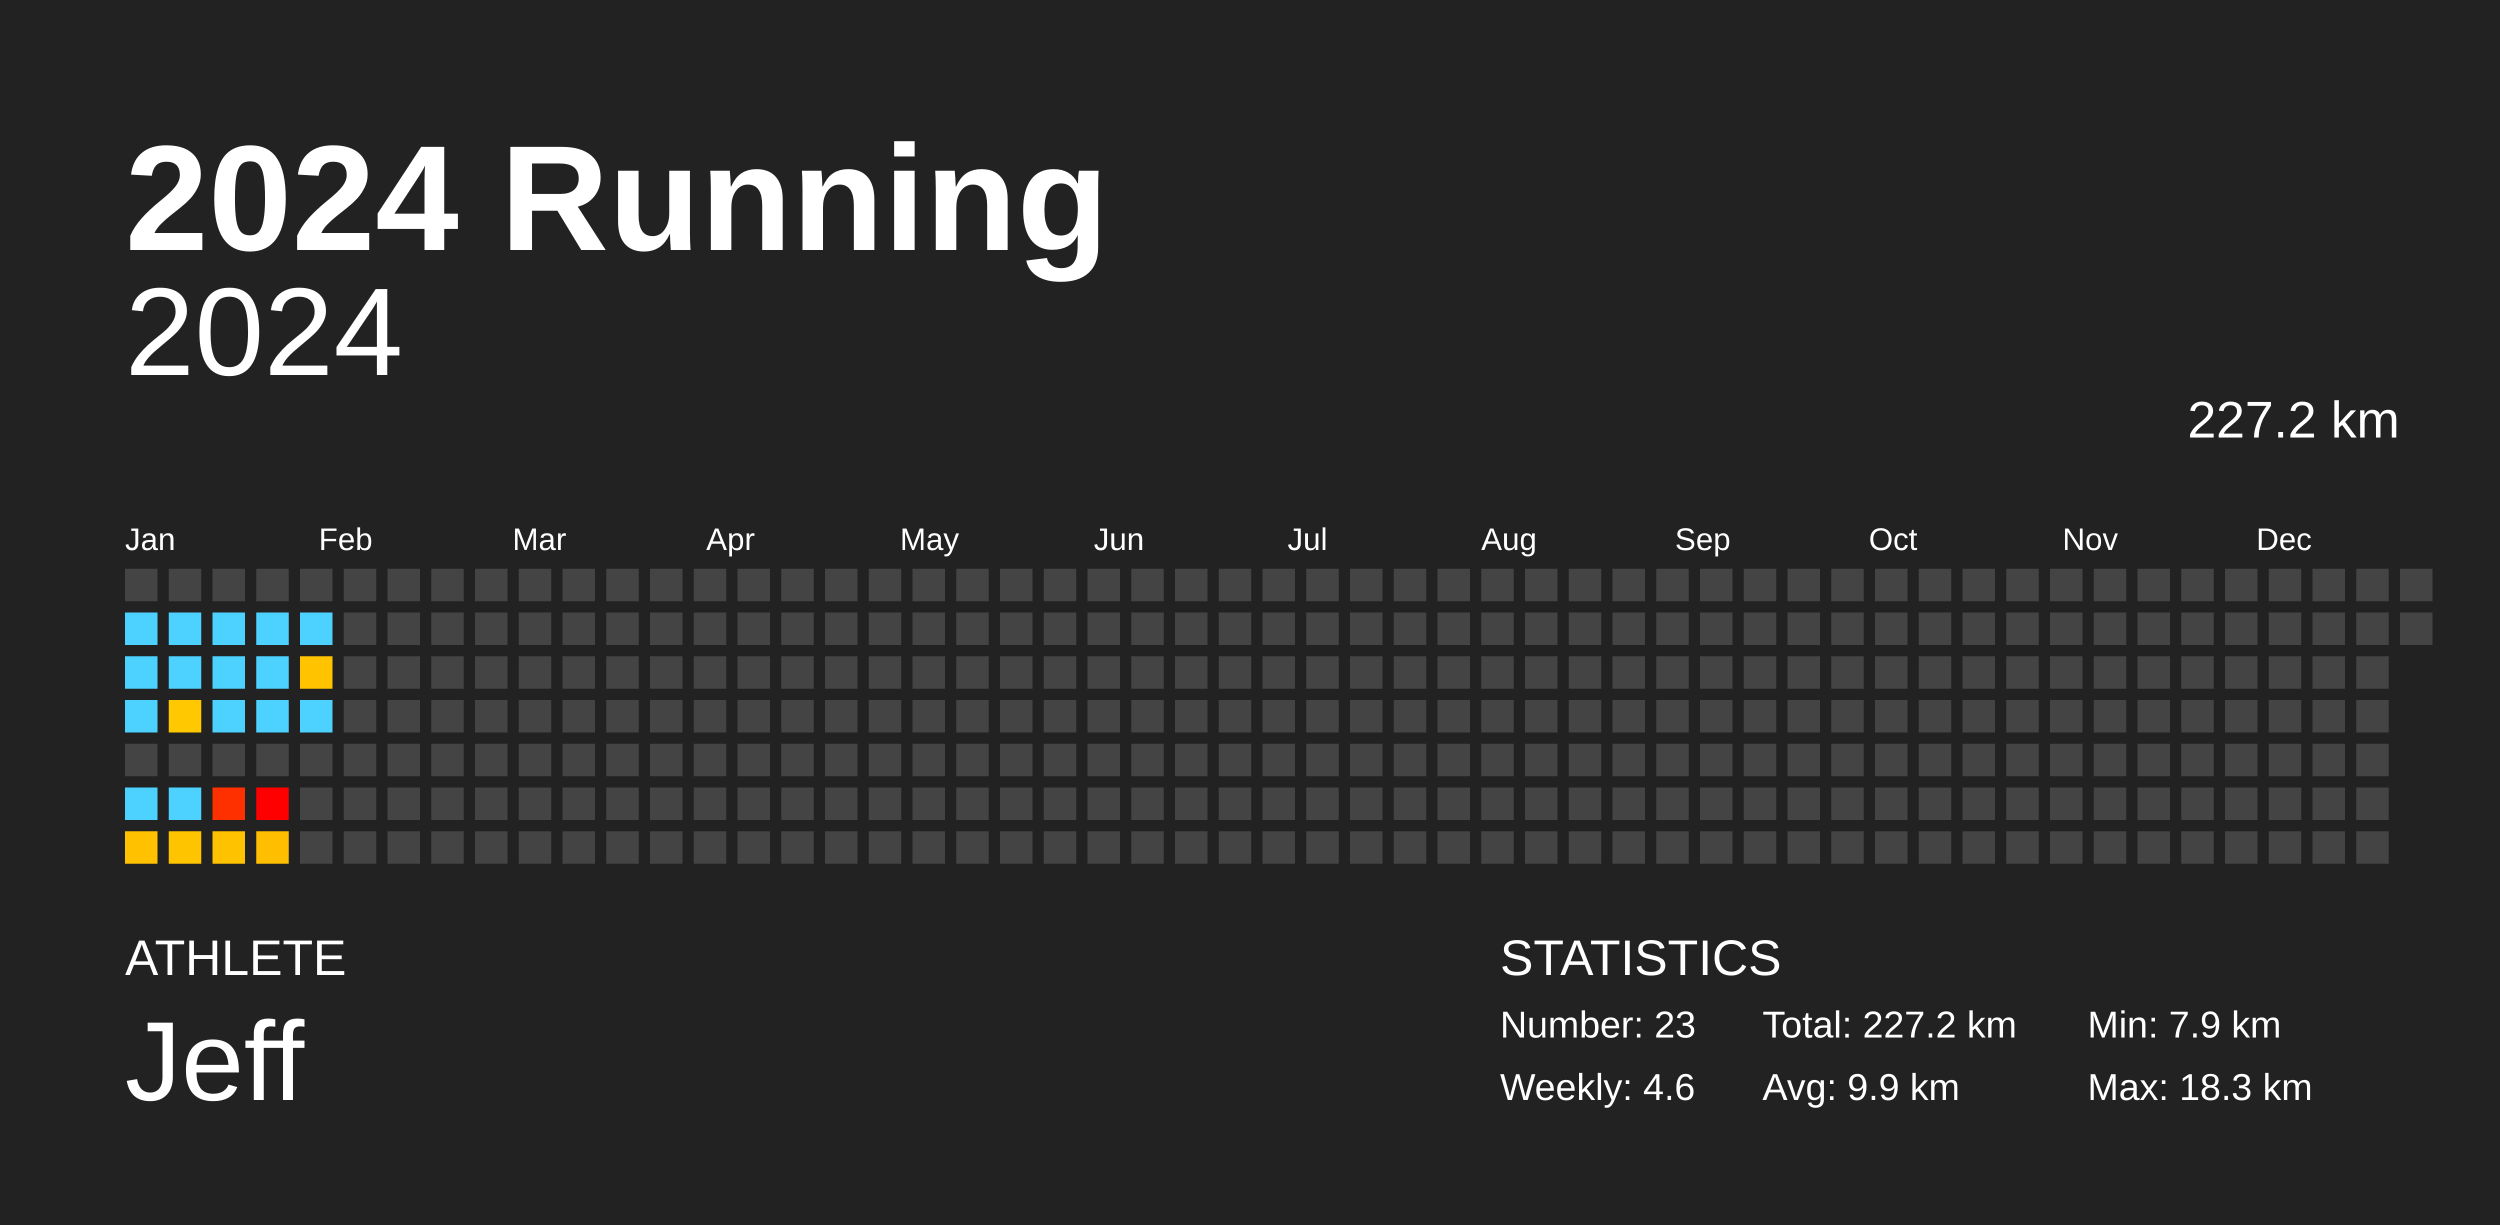
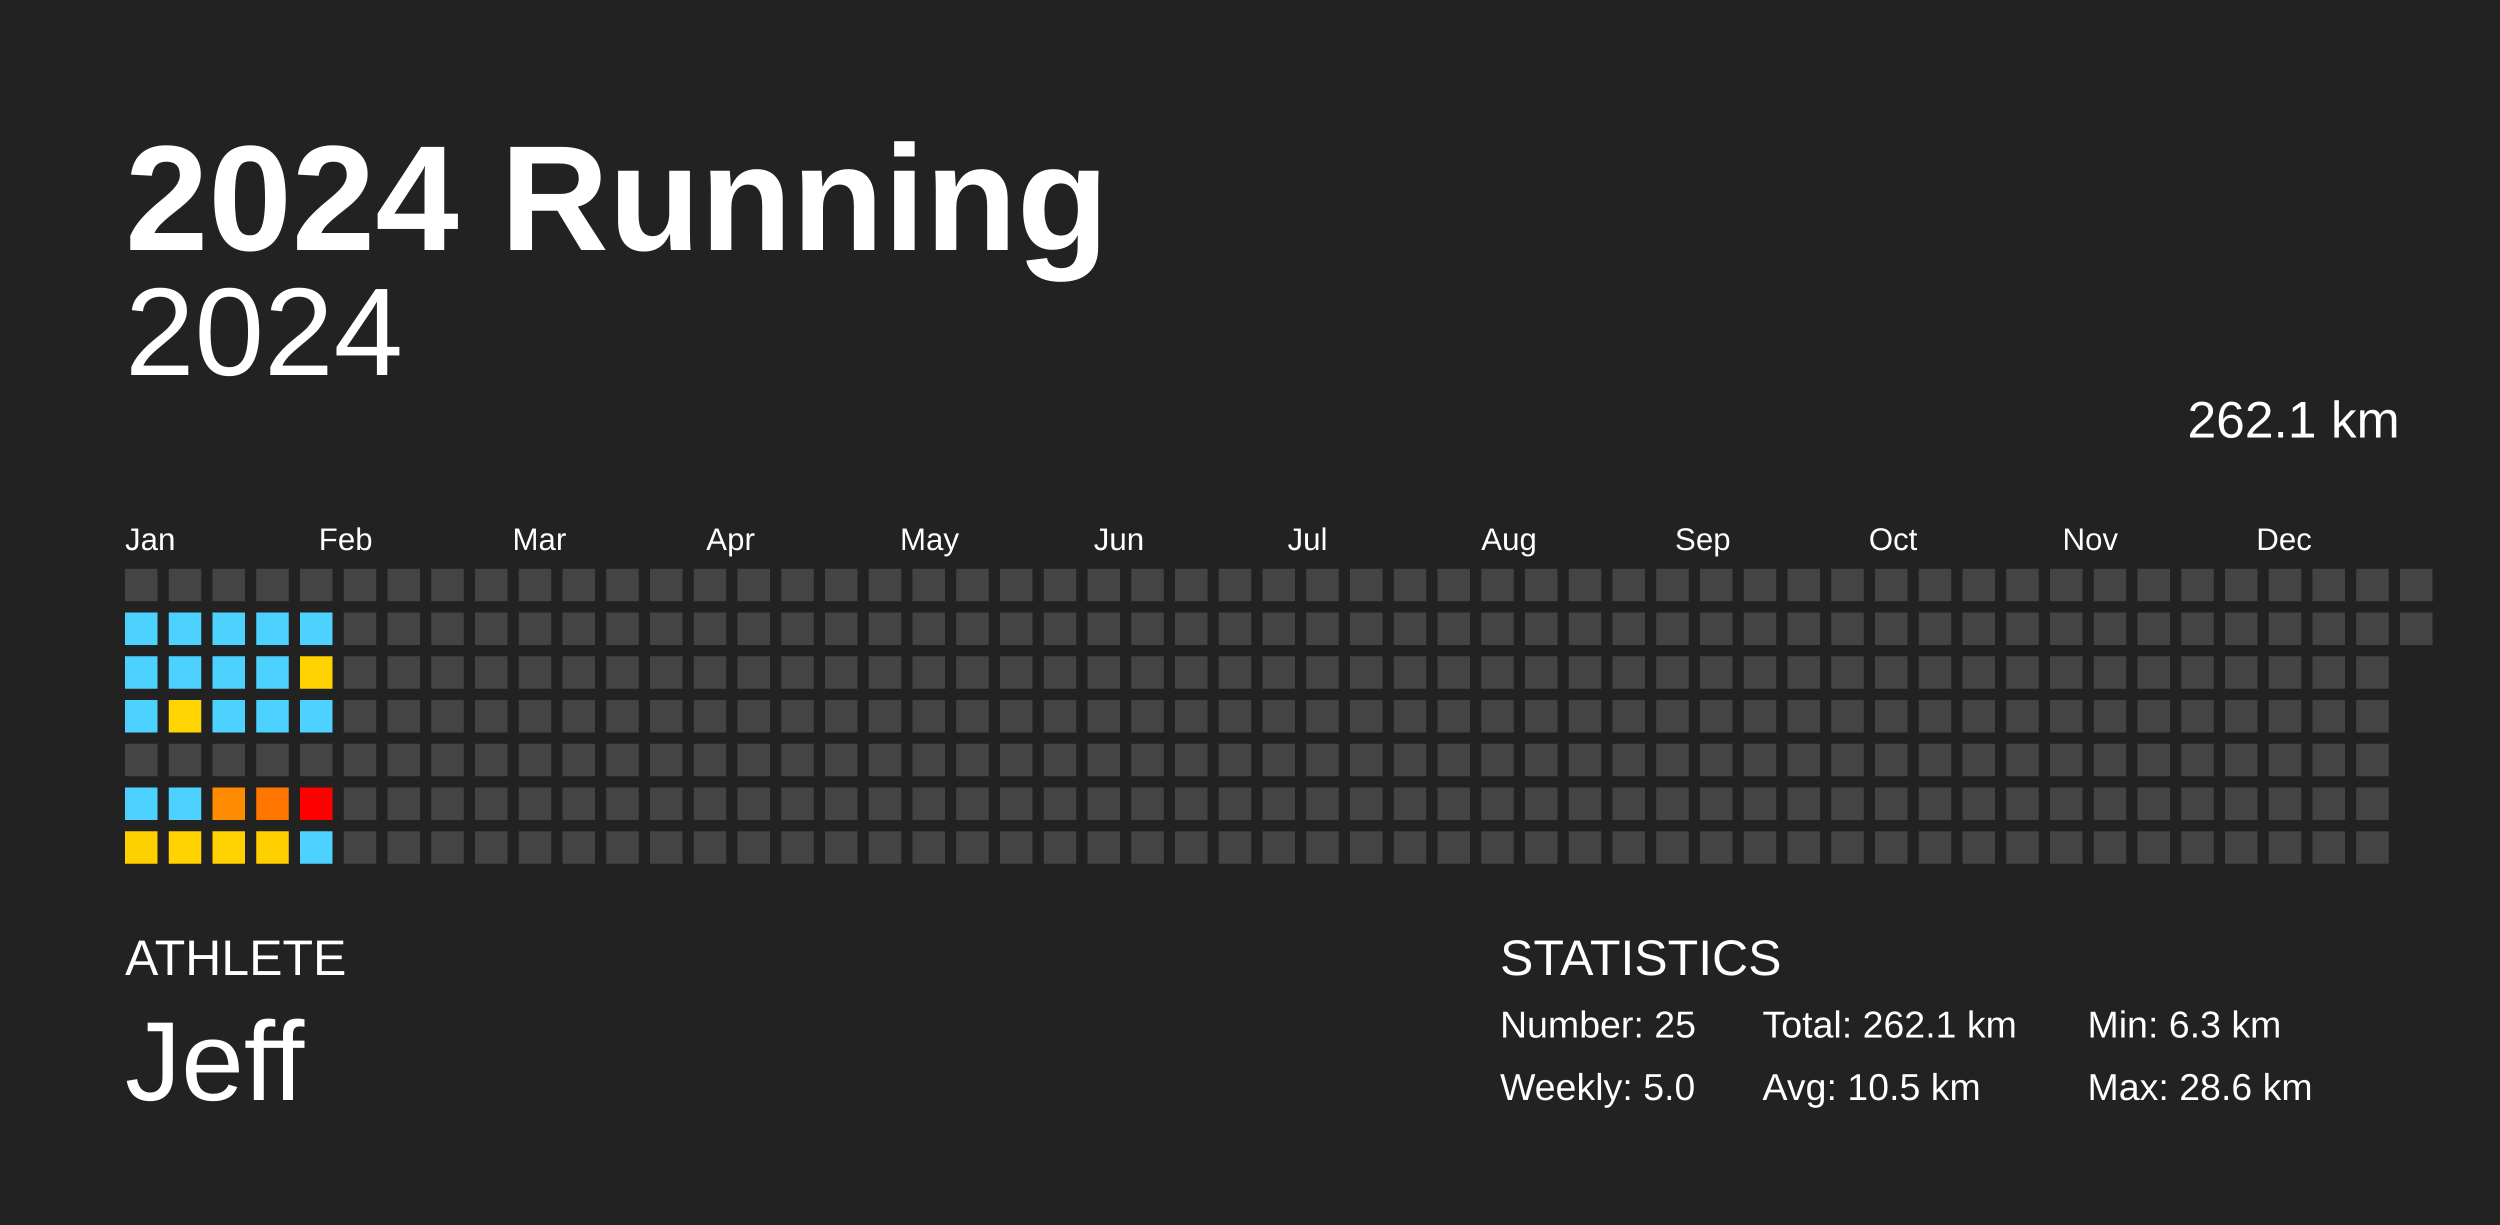
<svg xmlns="http://www.w3.org/2000/svg" baseProfile="full" height="98mm" version="1.1" viewBox="0,0,200,98" width="200mm">
  <defs />
  <rect fill="#222222" height="98" width="200" x="0" y="0" />
  <text fill="#FFFFFF" style="font-size:12px; font-family:Arial; font-weight:bold;" x="10" y="20">2024 Running</text>
  <text fill="#FFFFFF" style="font-size:4px; font-family:Arial" x="10" y="78">ATHLETE</text>
  <text fill="#FFFFFF" style="font-size:9px; font-family:Arial" x="10" y="88">Jeff</text>
  <text fill="#FFFFFF" style="font-size:4px; font-family:Arial" x="120" y="78">STATISTICS</text>
-   <text fill="#FFFFFF" style="font-size:3px; font-family:Arial" x="120" y="83">Number: 23</text>
-   <text fill="#FFFFFF" style="font-size:3px; font-family:Arial" x="120" y="88">Weekly: 4.6</text>
-   <text fill="#FFFFFF" style="font-size:3px; font-family:Arial" x="141" y="83">Total: 227.2 km</text>
-   <text fill="#FFFFFF" style="font-size:3px; font-family:Arial" x="141" y="88">Avg: 9.9 km</text>
-   <text fill="#FFFFFF" style="font-size:3px; font-family:Arial" x="167" y="83">Min: 7.9 km</text>
-   <text fill="#FFFFFF" style="font-size:3px; font-family:Arial" x="167" y="88">Max: 18.3 km</text>
+   <text fill="#FFFFFF" style="font-size:3px; font-family:Arial" x="120" y="83">Number: 25</text>
+   <text fill="#FFFFFF" style="font-size:3px; font-family:Arial" x="120" y="88">Weekly: 5.0</text>
+   <text fill="#FFFFFF" style="font-size:3px; font-family:Arial" x="141" y="83">Total: 262.1 km</text>
+   <text fill="#FFFFFF" style="font-size:3px; font-family:Arial" x="141" y="88">Avg: 10.5 km</text>
+   <text fill="#FFFFFF" style="font-size:3px; font-family:Arial" x="167" y="83">Min: 6.3 km</text>
+   <text fill="#FFFFFF" style="font-size:3px; font-family:Arial" x="167" y="88">Max: 28.6 km</text>
  <text alignment-baseline="hanging" fill="#FFFFFF" style="font-size:10.0px; font-family:Arial;" x="10" y="30">2024</text>
-   <text alignment-baseline="hanging" fill="#FFFFFF" style="font-size:4.125px; font-family:Arial;" x="175" y="35">227.2 km</text>
+   <text alignment-baseline="hanging" fill="#FFFFFF" style="font-size:4.125px; font-family:Arial;" x="175" y="35">262.1 km</text>
  <text fill="#FFFFFF" style="font-size:2.5px; font-family:Arial" x="10.0" y="44">Jan</text>
  <text fill="#FFFFFF" style="font-size:2.5px; font-family:Arial" x="25.5" y="44">Feb</text>
  <text fill="#FFFFFF" style="font-size:2.5px; font-family:Arial" x="41.0" y="44">Mar</text>
  <text fill="#FFFFFF" style="font-size:2.5px; font-family:Arial" x="56.5" y="44">Apr</text>
  <text fill="#FFFFFF" style="font-size:2.5px; font-family:Arial" x="72.0" y="44">May</text>
  <text fill="#FFFFFF" style="font-size:2.5px; font-family:Arial" x="87.5" y="44">Jun</text>
  <text fill="#FFFFFF" style="font-size:2.5px; font-family:Arial" x="103.0" y="44">Jul</text>
  <text fill="#FFFFFF" style="font-size:2.5px; font-family:Arial" x="118.5" y="44">Aug</text>
  <text fill="#FFFFFF" style="font-size:2.5px; font-family:Arial" x="134.0" y="44">Sep</text>
  <text fill="#FFFFFF" style="font-size:2.5px; font-family:Arial" x="149.5" y="44">Oct</text>
  <text fill="#FFFFFF" style="font-size:2.5px; font-family:Arial" x="165.0" y="44">Nov</text>
  <text fill="#FFFFFF" style="font-size:2.5px; font-family:Arial" x="180.5" y="44">Dec</text>
  <rect fill="#444444" height="2.6" width="2.6" x="10.0" y="45.5" />
  <rect fill="#4dd2ff" height="2.6" width="2.6" x="10.0" y="49.0" />
  <rect fill="#4dd2ff" height="2.6" width="2.6" x="10.0" y="52.5" />
  <rect fill="#4dd2ff" height="2.6" width="2.6" x="10.0" y="56.0" />
  <rect fill="#444444" height="2.6" width="2.6" x="10.0" y="59.5" />
  <rect fill="#4dd2ff" height="2.6" width="2.6" x="10.0" y="63.0" />
-   <rect fill="#ffc100" height="2.6" width="2.6" x="10.0" y="66.5" />
+   <rect fill="#ffd000" height="2.6" width="2.6" x="10.0" y="66.5" />
  <rect fill="#444444" height="2.6" width="2.6" x="13.5" y="45.5" />
  <rect fill="#4dd2ff" height="2.6" width="2.6" x="13.5" y="49.0" />
  <rect fill="#4dd2ff" height="2.6" width="2.6" x="13.5" y="52.5" />
-   <rect fill="#ffc800" height="2.6" width="2.6" x="13.5" y="56.0" />
+   <rect fill="#ffd400" height="2.6" width="2.6" x="13.5" y="56.0" />
  <rect fill="#444444" height="2.6" width="2.6" x="13.5" y="59.5" />
  <rect fill="#4dd2ff" height="2.6" width="2.6" x="13.5" y="63.0" />
-   <rect fill="#ffc400" height="2.6" width="2.6" x="13.5" y="66.5" />
+   <rect fill="#ffd200" height="2.6" width="2.6" x="13.5" y="66.5" />
  <rect fill="#444444" height="2.6" width="2.6" x="17.0" y="45.5" />
  <rect fill="#4dd2ff" height="2.6" width="2.6" x="17.0" y="49.0" />
  <rect fill="#4dd2ff" height="2.6" width="2.6" x="17.0" y="52.5" />
  <rect fill="#4dd2ff" height="2.6" width="2.6" x="17.0" y="56.0" />
  <rect fill="#444444" height="2.6" width="2.6" x="17.0" y="59.5" />
-   <rect fill="#ff3000" height="2.6" width="2.6" x="17.0" y="63.0" />
-   <rect fill="#ffc200" height="2.6" width="2.6" x="17.0" y="66.5" />
+   <rect fill="#ff8c00" height="2.6" width="2.6" x="17.0" y="63.0" />
+   <rect fill="#ffd100" height="2.6" width="2.6" x="17.0" y="66.5" />
  <rect fill="#444444" height="2.6" width="2.6" x="20.5" y="45.5" />
  <rect fill="#4dd2ff" height="2.6" width="2.6" x="20.5" y="49.0" />
  <rect fill="#4dd2ff" height="2.6" width="2.6" x="20.5" y="52.5" />
  <rect fill="#4dd2ff" height="2.6" width="2.6" x="20.5" y="56.0" />
  <rect fill="#444444" height="2.6" width="2.6" x="20.5" y="59.5" />
-   <rect fill="#ff0000" height="2.6" width="2.6" x="20.5" y="63.0" />
-   <rect fill="#ffbe00" height="2.6" width="2.6" x="20.5" y="66.5" />
+   <rect fill="#ff7600" height="2.6" width="2.6" x="20.5" y="63.0" />
+   <rect fill="#ffcf00" height="2.6" width="2.6" x="20.5" y="66.5" />
  <rect fill="#444444" height="2.6" width="2.6" x="24.0" y="45.5" />
  <rect fill="#4dd2ff" height="2.6" width="2.6" x="24.0" y="49.0" />
-   <rect fill="#ffc300" height="2.6" width="2.6" x="24.0" y="52.5" />
+   <rect fill="#ffd200" height="2.6" width="2.6" x="24.0" y="52.5" />
  <rect fill="#4dd2ff" height="2.6" width="2.6" x="24.0" y="56.0" />
  <rect fill="#444444" height="2.6" width="2.6" x="24.0" y="59.5" />
-   <rect fill="#444444" height="2.6" width="2.6" x="24.0" y="63.0" />
-   <rect fill="#444444" height="2.6" width="2.6" x="24.0" y="66.5" />
+   <rect fill="red" height="2.6" width="2.6" x="24.0" y="63.0" />
+   <rect fill="#4dd2ff" height="2.6" width="2.6" x="24.0" y="66.5" />
  <rect fill="#444444" height="2.6" width="2.6" x="27.5" y="45.5" />
  <rect fill="#444444" height="2.6" width="2.6" x="27.5" y="49.0" />
  <rect fill="#444444" height="2.6" width="2.6" x="27.5" y="52.5" />
  <rect fill="#444444" height="2.6" width="2.6" x="27.5" y="56.0" />
  <rect fill="#444444" height="2.6" width="2.6" x="27.5" y="59.5" />
  <rect fill="#444444" height="2.6" width="2.6" x="27.5" y="63.0" />
  <rect fill="#444444" height="2.6" width="2.6" x="27.5" y="66.5" />
  <rect fill="#444444" height="2.6" width="2.6" x="31.0" y="45.5" />
  <rect fill="#444444" height="2.6" width="2.6" x="31.0" y="49.0" />
  <rect fill="#444444" height="2.6" width="2.6" x="31.0" y="52.5" />
  <rect fill="#444444" height="2.6" width="2.6" x="31.0" y="56.0" />
  <rect fill="#444444" height="2.6" width="2.6" x="31.0" y="59.5" />
  <rect fill="#444444" height="2.6" width="2.6" x="31.0" y="63.0" />
  <rect fill="#444444" height="2.6" width="2.6" x="31.0" y="66.5" />
  <rect fill="#444444" height="2.6" width="2.6" x="34.5" y="45.5" />
  <rect fill="#444444" height="2.6" width="2.6" x="34.5" y="49.0" />
  <rect fill="#444444" height="2.6" width="2.6" x="34.5" y="52.5" />
  <rect fill="#444444" height="2.6" width="2.6" x="34.5" y="56.0" />
  <rect fill="#444444" height="2.6" width="2.6" x="34.5" y="59.5" />
  <rect fill="#444444" height="2.6" width="2.6" x="34.5" y="63.0" />
  <rect fill="#444444" height="2.6" width="2.6" x="34.5" y="66.5" />
  <rect fill="#444444" height="2.6" width="2.6" x="38.0" y="45.5" />
  <rect fill="#444444" height="2.6" width="2.6" x="38.0" y="49.0" />
  <rect fill="#444444" height="2.6" width="2.6" x="38.0" y="52.5" />
  <rect fill="#444444" height="2.6" width="2.6" x="38.0" y="56.0" />
  <rect fill="#444444" height="2.6" width="2.6" x="38.0" y="59.5" />
  <rect fill="#444444" height="2.6" width="2.6" x="38.0" y="63.0" />
  <rect fill="#444444" height="2.6" width="2.6" x="38.0" y="66.5" />
  <rect fill="#444444" height="2.6" width="2.6" x="41.5" y="45.5" />
  <rect fill="#444444" height="2.6" width="2.6" x="41.5" y="49.0" />
  <rect fill="#444444" height="2.6" width="2.6" x="41.5" y="52.5" />
  <rect fill="#444444" height="2.6" width="2.6" x="41.5" y="56.0" />
  <rect fill="#444444" height="2.6" width="2.6" x="41.5" y="59.5" />
  <rect fill="#444444" height="2.6" width="2.6" x="41.5" y="63.0" />
  <rect fill="#444444" height="2.6" width="2.6" x="41.5" y="66.5" />
  <rect fill="#444444" height="2.6" width="2.6" x="45.0" y="45.5" />
  <rect fill="#444444" height="2.6" width="2.6" x="45.0" y="49.0" />
  <rect fill="#444444" height="2.6" width="2.6" x="45.0" y="52.5" />
  <rect fill="#444444" height="2.6" width="2.6" x="45.0" y="56.0" />
  <rect fill="#444444" height="2.6" width="2.6" x="45.0" y="59.5" />
  <rect fill="#444444" height="2.6" width="2.6" x="45.0" y="63.0" />
  <rect fill="#444444" height="2.6" width="2.6" x="45.0" y="66.5" />
  <rect fill="#444444" height="2.6" width="2.6" x="48.5" y="45.5" />
  <rect fill="#444444" height="2.6" width="2.6" x="48.5" y="49.0" />
  <rect fill="#444444" height="2.6" width="2.6" x="48.5" y="52.5" />
  <rect fill="#444444" height="2.6" width="2.6" x="48.5" y="56.0" />
  <rect fill="#444444" height="2.6" width="2.6" x="48.5" y="59.5" />
  <rect fill="#444444" height="2.6" width="2.6" x="48.5" y="63.0" />
  <rect fill="#444444" height="2.6" width="2.6" x="48.5" y="66.5" />
  <rect fill="#444444" height="2.6" width="2.6" x="52.0" y="45.5" />
  <rect fill="#444444" height="2.6" width="2.6" x="52.0" y="49.0" />
  <rect fill="#444444" height="2.6" width="2.6" x="52.0" y="52.5" />
  <rect fill="#444444" height="2.6" width="2.6" x="52.0" y="56.0" />
  <rect fill="#444444" height="2.6" width="2.6" x="52.0" y="59.5" />
  <rect fill="#444444" height="2.6" width="2.6" x="52.0" y="63.0" />
  <rect fill="#444444" height="2.6" width="2.6" x="52.0" y="66.5" />
  <rect fill="#444444" height="2.6" width="2.6" x="55.5" y="45.5" />
  <rect fill="#444444" height="2.6" width="2.6" x="55.5" y="49.0" />
  <rect fill="#444444" height="2.6" width="2.6" x="55.5" y="52.5" />
  <rect fill="#444444" height="2.6" width="2.6" x="55.5" y="56.0" />
  <rect fill="#444444" height="2.6" width="2.6" x="55.5" y="59.5" />
  <rect fill="#444444" height="2.6" width="2.6" x="55.5" y="63.0" />
  <rect fill="#444444" height="2.6" width="2.6" x="55.5" y="66.5" />
  <rect fill="#444444" height="2.6" width="2.6" x="59.0" y="45.5" />
  <rect fill="#444444" height="2.6" width="2.6" x="59.0" y="49.0" />
  <rect fill="#444444" height="2.6" width="2.6" x="59.0" y="52.5" />
  <rect fill="#444444" height="2.6" width="2.6" x="59.0" y="56.0" />
  <rect fill="#444444" height="2.6" width="2.6" x="59.0" y="59.5" />
  <rect fill="#444444" height="2.6" width="2.6" x="59.0" y="63.0" />
  <rect fill="#444444" height="2.6" width="2.6" x="59.0" y="66.5" />
  <rect fill="#444444" height="2.6" width="2.6" x="62.5" y="45.5" />
  <rect fill="#444444" height="2.6" width="2.6" x="62.5" y="49.0" />
  <rect fill="#444444" height="2.6" width="2.6" x="62.5" y="52.5" />
  <rect fill="#444444" height="2.6" width="2.6" x="62.5" y="56.0" />
  <rect fill="#444444" height="2.6" width="2.6" x="62.5" y="59.5" />
  <rect fill="#444444" height="2.6" width="2.6" x="62.5" y="63.0" />
  <rect fill="#444444" height="2.6" width="2.6" x="62.5" y="66.5" />
  <rect fill="#444444" height="2.6" width="2.6" x="66.0" y="45.5" />
  <rect fill="#444444" height="2.6" width="2.6" x="66.0" y="49.0" />
  <rect fill="#444444" height="2.6" width="2.6" x="66.0" y="52.5" />
  <rect fill="#444444" height="2.6" width="2.6" x="66.0" y="56.0" />
  <rect fill="#444444" height="2.6" width="2.6" x="66.0" y="59.5" />
  <rect fill="#444444" height="2.6" width="2.6" x="66.0" y="63.0" />
  <rect fill="#444444" height="2.6" width="2.6" x="66.0" y="66.5" />
  <rect fill="#444444" height="2.6" width="2.6" x="69.5" y="45.5" />
  <rect fill="#444444" height="2.6" width="2.6" x="69.5" y="49.0" />
  <rect fill="#444444" height="2.6" width="2.6" x="69.5" y="52.5" />
  <rect fill="#444444" height="2.6" width="2.6" x="69.5" y="56.0" />
  <rect fill="#444444" height="2.6" width="2.6" x="69.5" y="59.5" />
  <rect fill="#444444" height="2.6" width="2.6" x="69.5" y="63.0" />
  <rect fill="#444444" height="2.6" width="2.6" x="69.5" y="66.5" />
  <rect fill="#444444" height="2.6" width="2.6" x="73.0" y="45.5" />
  <rect fill="#444444" height="2.6" width="2.6" x="73.0" y="49.0" />
  <rect fill="#444444" height="2.6" width="2.6" x="73.0" y="52.5" />
  <rect fill="#444444" height="2.6" width="2.6" x="73.0" y="56.0" />
  <rect fill="#444444" height="2.6" width="2.6" x="73.0" y="59.5" />
  <rect fill="#444444" height="2.6" width="2.6" x="73.0" y="63.0" />
  <rect fill="#444444" height="2.6" width="2.6" x="73.0" y="66.5" />
  <rect fill="#444444" height="2.6" width="2.6" x="76.5" y="45.5" />
  <rect fill="#444444" height="2.6" width="2.6" x="76.5" y="49.0" />
  <rect fill="#444444" height="2.6" width="2.6" x="76.5" y="52.5" />
  <rect fill="#444444" height="2.6" width="2.6" x="76.5" y="56.0" />
  <rect fill="#444444" height="2.6" width="2.6" x="76.5" y="59.5" />
  <rect fill="#444444" height="2.6" width="2.6" x="76.5" y="63.0" />
  <rect fill="#444444" height="2.6" width="2.6" x="76.5" y="66.5" />
  <rect fill="#444444" height="2.6" width="2.6" x="80.0" y="45.5" />
  <rect fill="#444444" height="2.6" width="2.6" x="80.0" y="49.0" />
  <rect fill="#444444" height="2.6" width="2.6" x="80.0" y="52.5" />
  <rect fill="#444444" height="2.6" width="2.6" x="80.0" y="56.0" />
  <rect fill="#444444" height="2.6" width="2.6" x="80.0" y="59.5" />
  <rect fill="#444444" height="2.6" width="2.6" x="80.0" y="63.0" />
  <rect fill="#444444" height="2.6" width="2.6" x="80.0" y="66.5" />
  <rect fill="#444444" height="2.6" width="2.6" x="83.5" y="45.5" />
  <rect fill="#444444" height="2.6" width="2.6" x="83.5" y="49.0" />
  <rect fill="#444444" height="2.6" width="2.6" x="83.5" y="52.5" />
  <rect fill="#444444" height="2.6" width="2.6" x="83.5" y="56.0" />
  <rect fill="#444444" height="2.6" width="2.6" x="83.5" y="59.5" />
  <rect fill="#444444" height="2.6" width="2.6" x="83.5" y="63.0" />
  <rect fill="#444444" height="2.6" width="2.6" x="83.5" y="66.5" />
  <rect fill="#444444" height="2.6" width="2.6" x="87.0" y="45.5" />
  <rect fill="#444444" height="2.6" width="2.6" x="87.0" y="49.0" />
  <rect fill="#444444" height="2.6" width="2.6" x="87.0" y="52.5" />
  <rect fill="#444444" height="2.6" width="2.6" x="87.0" y="56.0" />
  <rect fill="#444444" height="2.6" width="2.6" x="87.0" y="59.5" />
  <rect fill="#444444" height="2.6" width="2.6" x="87.0" y="63.0" />
  <rect fill="#444444" height="2.6" width="2.6" x="87.0" y="66.5" />
  <rect fill="#444444" height="2.6" width="2.6" x="90.5" y="45.5" />
  <rect fill="#444444" height="2.6" width="2.6" x="90.5" y="49.0" />
  <rect fill="#444444" height="2.6" width="2.6" x="90.5" y="52.5" />
  <rect fill="#444444" height="2.6" width="2.6" x="90.5" y="56.0" />
  <rect fill="#444444" height="2.6" width="2.6" x="90.5" y="59.5" />
  <rect fill="#444444" height="2.6" width="2.6" x="90.5" y="63.0" />
  <rect fill="#444444" height="2.6" width="2.6" x="90.5" y="66.5" />
  <rect fill="#444444" height="2.6" width="2.6" x="94.0" y="45.5" />
  <rect fill="#444444" height="2.6" width="2.6" x="94.0" y="49.0" />
  <rect fill="#444444" height="2.6" width="2.6" x="94.0" y="52.5" />
  <rect fill="#444444" height="2.6" width="2.6" x="94.0" y="56.0" />
  <rect fill="#444444" height="2.6" width="2.6" x="94.0" y="59.5" />
  <rect fill="#444444" height="2.6" width="2.6" x="94.0" y="63.0" />
  <rect fill="#444444" height="2.6" width="2.6" x="94.0" y="66.5" />
  <rect fill="#444444" height="2.6" width="2.6" x="97.5" y="45.5" />
  <rect fill="#444444" height="2.6" width="2.6" x="97.5" y="49.0" />
  <rect fill="#444444" height="2.6" width="2.6" x="97.5" y="52.5" />
  <rect fill="#444444" height="2.6" width="2.6" x="97.5" y="56.0" />
  <rect fill="#444444" height="2.6" width="2.6" x="97.5" y="59.5" />
  <rect fill="#444444" height="2.6" width="2.6" x="97.5" y="63.0" />
  <rect fill="#444444" height="2.6" width="2.6" x="97.5" y="66.5" />
  <rect fill="#444444" height="2.6" width="2.6" x="101.0" y="45.5" />
  <rect fill="#444444" height="2.6" width="2.6" x="101.0" y="49.0" />
  <rect fill="#444444" height="2.6" width="2.6" x="101.0" y="52.5" />
  <rect fill="#444444" height="2.6" width="2.6" x="101.0" y="56.0" />
  <rect fill="#444444" height="2.6" width="2.6" x="101.0" y="59.5" />
  <rect fill="#444444" height="2.6" width="2.6" x="101.0" y="63.0" />
  <rect fill="#444444" height="2.6" width="2.6" x="101.0" y="66.5" />
  <rect fill="#444444" height="2.6" width="2.6" x="104.5" y="45.5" />
  <rect fill="#444444" height="2.6" width="2.6" x="104.5" y="49.0" />
  <rect fill="#444444" height="2.6" width="2.6" x="104.5" y="52.5" />
  <rect fill="#444444" height="2.6" width="2.6" x="104.5" y="56.0" />
  <rect fill="#444444" height="2.6" width="2.6" x="104.5" y="59.5" />
  <rect fill="#444444" height="2.6" width="2.6" x="104.5" y="63.0" />
  <rect fill="#444444" height="2.6" width="2.6" x="104.5" y="66.5" />
  <rect fill="#444444" height="2.6" width="2.6" x="108.0" y="45.5" />
  <rect fill="#444444" height="2.6" width="2.6" x="108.0" y="49.0" />
  <rect fill="#444444" height="2.6" width="2.6" x="108.0" y="52.5" />
  <rect fill="#444444" height="2.6" width="2.6" x="108.0" y="56.0" />
  <rect fill="#444444" height="2.6" width="2.6" x="108.0" y="59.5" />
  <rect fill="#444444" height="2.6" width="2.6" x="108.0" y="63.0" />
  <rect fill="#444444" height="2.6" width="2.6" x="108.0" y="66.5" />
  <rect fill="#444444" height="2.6" width="2.6" x="111.5" y="45.5" />
  <rect fill="#444444" height="2.6" width="2.6" x="111.5" y="49.0" />
  <rect fill="#444444" height="2.6" width="2.6" x="111.5" y="52.5" />
  <rect fill="#444444" height="2.6" width="2.6" x="111.5" y="56.0" />
  <rect fill="#444444" height="2.6" width="2.6" x="111.5" y="59.5" />
  <rect fill="#444444" height="2.6" width="2.6" x="111.5" y="63.0" />
  <rect fill="#444444" height="2.6" width="2.6" x="111.5" y="66.5" />
  <rect fill="#444444" height="2.6" width="2.6" x="115.0" y="45.5" />
  <rect fill="#444444" height="2.6" width="2.6" x="115.0" y="49.0" />
  <rect fill="#444444" height="2.6" width="2.6" x="115.0" y="52.5" />
  <rect fill="#444444" height="2.6" width="2.6" x="115.0" y="56.0" />
  <rect fill="#444444" height="2.6" width="2.6" x="115.0" y="59.5" />
  <rect fill="#444444" height="2.6" width="2.6" x="115.0" y="63.0" />
  <rect fill="#444444" height="2.6" width="2.6" x="115.0" y="66.5" />
  <rect fill="#444444" height="2.6" width="2.6" x="118.5" y="45.5" />
  <rect fill="#444444" height="2.6" width="2.6" x="118.5" y="49.0" />
  <rect fill="#444444" height="2.6" width="2.6" x="118.5" y="52.5" />
  <rect fill="#444444" height="2.6" width="2.6" x="118.5" y="56.0" />
  <rect fill="#444444" height="2.6" width="2.6" x="118.5" y="59.5" />
  <rect fill="#444444" height="2.6" width="2.6" x="118.5" y="63.0" />
  <rect fill="#444444" height="2.6" width="2.6" x="118.5" y="66.5" />
  <rect fill="#444444" height="2.6" width="2.6" x="122.0" y="45.5" />
  <rect fill="#444444" height="2.6" width="2.6" x="122.0" y="49.0" />
  <rect fill="#444444" height="2.6" width="2.6" x="122.0" y="52.5" />
  <rect fill="#444444" height="2.6" width="2.6" x="122.0" y="56.0" />
  <rect fill="#444444" height="2.6" width="2.6" x="122.0" y="59.5" />
  <rect fill="#444444" height="2.6" width="2.6" x="122.0" y="63.0" />
  <rect fill="#444444" height="2.6" width="2.6" x="122.0" y="66.5" />
  <rect fill="#444444" height="2.6" width="2.6" x="125.5" y="45.5" />
  <rect fill="#444444" height="2.6" width="2.6" x="125.5" y="49.0" />
  <rect fill="#444444" height="2.6" width="2.6" x="125.5" y="52.5" />
  <rect fill="#444444" height="2.6" width="2.6" x="125.5" y="56.0" />
  <rect fill="#444444" height="2.6" width="2.6" x="125.5" y="59.5" />
  <rect fill="#444444" height="2.6" width="2.6" x="125.5" y="63.0" />
  <rect fill="#444444" height="2.6" width="2.6" x="125.5" y="66.5" />
  <rect fill="#444444" height="2.6" width="2.6" x="129.0" y="45.5" />
  <rect fill="#444444" height="2.6" width="2.6" x="129.0" y="49.0" />
  <rect fill="#444444" height="2.6" width="2.6" x="129.0" y="52.5" />
  <rect fill="#444444" height="2.6" width="2.6" x="129.0" y="56.0" />
  <rect fill="#444444" height="2.6" width="2.6" x="129.0" y="59.5" />
  <rect fill="#444444" height="2.6" width="2.6" x="129.0" y="63.0" />
  <rect fill="#444444" height="2.6" width="2.6" x="129.0" y="66.5" />
  <rect fill="#444444" height="2.6" width="2.6" x="132.5" y="45.5" />
  <rect fill="#444444" height="2.6" width="2.6" x="132.5" y="49.0" />
  <rect fill="#444444" height="2.6" width="2.6" x="132.5" y="52.5" />
  <rect fill="#444444" height="2.6" width="2.6" x="132.5" y="56.0" />
  <rect fill="#444444" height="2.6" width="2.6" x="132.5" y="59.5" />
  <rect fill="#444444" height="2.6" width="2.6" x="132.5" y="63.0" />
  <rect fill="#444444" height="2.6" width="2.6" x="132.5" y="66.5" />
  <rect fill="#444444" height="2.6" width="2.6" x="136.0" y="45.5" />
  <rect fill="#444444" height="2.6" width="2.6" x="136.0" y="49.0" />
  <rect fill="#444444" height="2.6" width="2.6" x="136.0" y="52.5" />
  <rect fill="#444444" height="2.6" width="2.6" x="136.0" y="56.0" />
  <rect fill="#444444" height="2.6" width="2.6" x="136.0" y="59.5" />
  <rect fill="#444444" height="2.6" width="2.6" x="136.0" y="63.0" />
  <rect fill="#444444" height="2.6" width="2.6" x="136.0" y="66.5" />
  <rect fill="#444444" height="2.6" width="2.6" x="139.5" y="45.5" />
  <rect fill="#444444" height="2.6" width="2.6" x="139.5" y="49.0" />
  <rect fill="#444444" height="2.6" width="2.6" x="139.5" y="52.5" />
  <rect fill="#444444" height="2.6" width="2.6" x="139.5" y="56.0" />
  <rect fill="#444444" height="2.6" width="2.6" x="139.5" y="59.5" />
  <rect fill="#444444" height="2.6" width="2.6" x="139.5" y="63.0" />
  <rect fill="#444444" height="2.6" width="2.6" x="139.5" y="66.5" />
  <rect fill="#444444" height="2.6" width="2.6" x="143.0" y="45.5" />
  <rect fill="#444444" height="2.6" width="2.6" x="143.0" y="49.0" />
  <rect fill="#444444" height="2.6" width="2.6" x="143.0" y="52.5" />
  <rect fill="#444444" height="2.6" width="2.6" x="143.0" y="56.0" />
  <rect fill="#444444" height="2.6" width="2.6" x="143.0" y="59.5" />
  <rect fill="#444444" height="2.6" width="2.6" x="143.0" y="63.0" />
  <rect fill="#444444" height="2.6" width="2.6" x="143.0" y="66.5" />
  <rect fill="#444444" height="2.6" width="2.6" x="146.5" y="45.5" />
  <rect fill="#444444" height="2.6" width="2.6" x="146.5" y="49.0" />
  <rect fill="#444444" height="2.6" width="2.6" x="146.5" y="52.5" />
  <rect fill="#444444" height="2.6" width="2.6" x="146.5" y="56.0" />
  <rect fill="#444444" height="2.6" width="2.6" x="146.5" y="59.5" />
  <rect fill="#444444" height="2.6" width="2.6" x="146.5" y="63.0" />
  <rect fill="#444444" height="2.6" width="2.6" x="146.5" y="66.5" />
  <rect fill="#444444" height="2.6" width="2.6" x="150.0" y="45.5" />
  <rect fill="#444444" height="2.6" width="2.6" x="150.0" y="49.0" />
  <rect fill="#444444" height="2.6" width="2.6" x="150.0" y="52.5" />
  <rect fill="#444444" height="2.6" width="2.6" x="150.0" y="56.0" />
  <rect fill="#444444" height="2.6" width="2.6" x="150.0" y="59.5" />
  <rect fill="#444444" height="2.6" width="2.6" x="150.0" y="63.0" />
  <rect fill="#444444" height="2.6" width="2.6" x="150.0" y="66.5" />
  <rect fill="#444444" height="2.6" width="2.6" x="153.5" y="45.5" />
  <rect fill="#444444" height="2.6" width="2.6" x="153.5" y="49.0" />
  <rect fill="#444444" height="2.6" width="2.6" x="153.5" y="52.5" />
  <rect fill="#444444" height="2.6" width="2.6" x="153.5" y="56.0" />
  <rect fill="#444444" height="2.6" width="2.6" x="153.5" y="59.5" />
  <rect fill="#444444" height="2.6" width="2.6" x="153.5" y="63.0" />
  <rect fill="#444444" height="2.6" width="2.6" x="153.5" y="66.5" />
  <rect fill="#444444" height="2.6" width="2.6" x="157.0" y="45.5" />
  <rect fill="#444444" height="2.6" width="2.6" x="157.0" y="49.0" />
  <rect fill="#444444" height="2.6" width="2.6" x="157.0" y="52.5" />
  <rect fill="#444444" height="2.6" width="2.6" x="157.0" y="56.0" />
  <rect fill="#444444" height="2.6" width="2.6" x="157.0" y="59.5" />
  <rect fill="#444444" height="2.6" width="2.6" x="157.0" y="63.0" />
  <rect fill="#444444" height="2.6" width="2.6" x="157.0" y="66.5" />
  <rect fill="#444444" height="2.6" width="2.6" x="160.5" y="45.5" />
  <rect fill="#444444" height="2.6" width="2.6" x="160.5" y="49.0" />
  <rect fill="#444444" height="2.6" width="2.6" x="160.5" y="52.5" />
  <rect fill="#444444" height="2.6" width="2.6" x="160.5" y="56.0" />
  <rect fill="#444444" height="2.6" width="2.6" x="160.5" y="59.5" />
  <rect fill="#444444" height="2.6" width="2.6" x="160.5" y="63.0" />
  <rect fill="#444444" height="2.6" width="2.6" x="160.5" y="66.5" />
  <rect fill="#444444" height="2.6" width="2.6" x="164.0" y="45.5" />
  <rect fill="#444444" height="2.6" width="2.6" x="164.0" y="49.0" />
  <rect fill="#444444" height="2.6" width="2.6" x="164.0" y="52.5" />
  <rect fill="#444444" height="2.6" width="2.6" x="164.0" y="56.0" />
  <rect fill="#444444" height="2.6" width="2.6" x="164.0" y="59.5" />
  <rect fill="#444444" height="2.6" width="2.6" x="164.0" y="63.0" />
  <rect fill="#444444" height="2.6" width="2.6" x="164.0" y="66.5" />
  <rect fill="#444444" height="2.6" width="2.6" x="167.5" y="45.5" />
  <rect fill="#444444" height="2.6" width="2.6" x="167.5" y="49.0" />
  <rect fill="#444444" height="2.6" width="2.6" x="167.5" y="52.5" />
  <rect fill="#444444" height="2.6" width="2.6" x="167.5" y="56.0" />
  <rect fill="#444444" height="2.6" width="2.6" x="167.5" y="59.5" />
  <rect fill="#444444" height="2.6" width="2.6" x="167.5" y="63.0" />
  <rect fill="#444444" height="2.6" width="2.6" x="167.5" y="66.5" />
  <rect fill="#444444" height="2.6" width="2.6" x="171.0" y="45.5" />
  <rect fill="#444444" height="2.6" width="2.6" x="171.0" y="49.0" />
  <rect fill="#444444" height="2.6" width="2.6" x="171.0" y="52.5" />
  <rect fill="#444444" height="2.6" width="2.6" x="171.0" y="56.0" />
  <rect fill="#444444" height="2.6" width="2.6" x="171.0" y="59.5" />
  <rect fill="#444444" height="2.6" width="2.6" x="171.0" y="63.0" />
  <rect fill="#444444" height="2.6" width="2.6" x="171.0" y="66.5" />
  <rect fill="#444444" height="2.6" width="2.6" x="174.5" y="45.5" />
  <rect fill="#444444" height="2.6" width="2.6" x="174.5" y="49.0" />
  <rect fill="#444444" height="2.6" width="2.6" x="174.5" y="52.5" />
  <rect fill="#444444" height="2.6" width="2.6" x="174.5" y="56.0" />
  <rect fill="#444444" height="2.6" width="2.6" x="174.5" y="59.5" />
  <rect fill="#444444" height="2.6" width="2.6" x="174.5" y="63.0" />
  <rect fill="#444444" height="2.6" width="2.6" x="174.5" y="66.5" />
  <rect fill="#444444" height="2.6" width="2.6" x="178.0" y="45.5" />
  <rect fill="#444444" height="2.6" width="2.6" x="178.0" y="49.0" />
  <rect fill="#444444" height="2.6" width="2.6" x="178.0" y="52.5" />
  <rect fill="#444444" height="2.6" width="2.6" x="178.0" y="56.0" />
  <rect fill="#444444" height="2.6" width="2.6" x="178.0" y="59.5" />
  <rect fill="#444444" height="2.6" width="2.6" x="178.0" y="63.0" />
  <rect fill="#444444" height="2.6" width="2.6" x="178.0" y="66.5" />
  <rect fill="#444444" height="2.6" width="2.6" x="181.5" y="45.5" />
  <rect fill="#444444" height="2.6" width="2.6" x="181.5" y="49.0" />
  <rect fill="#444444" height="2.6" width="2.6" x="181.5" y="52.5" />
  <rect fill="#444444" height="2.6" width="2.6" x="181.5" y="56.0" />
  <rect fill="#444444" height="2.6" width="2.6" x="181.5" y="59.5" />
  <rect fill="#444444" height="2.6" width="2.6" x="181.5" y="63.0" />
  <rect fill="#444444" height="2.6" width="2.6" x="181.5" y="66.5" />
  <rect fill="#444444" height="2.6" width="2.6" x="185.0" y="45.5" />
  <rect fill="#444444" height="2.6" width="2.6" x="185.0" y="49.0" />
  <rect fill="#444444" height="2.6" width="2.6" x="185.0" y="52.5" />
  <rect fill="#444444" height="2.6" width="2.6" x="185.0" y="56.0" />
  <rect fill="#444444" height="2.6" width="2.6" x="185.0" y="59.5" />
  <rect fill="#444444" height="2.6" width="2.6" x="185.0" y="63.0" />
  <rect fill="#444444" height="2.6" width="2.6" x="185.0" y="66.5" />
  <rect fill="#444444" height="2.6" width="2.6" x="188.5" y="45.5" />
  <rect fill="#444444" height="2.6" width="2.6" x="188.5" y="49.0" />
  <rect fill="#444444" height="2.6" width="2.6" x="188.5" y="52.5" />
  <rect fill="#444444" height="2.6" width="2.6" x="188.5" y="56.0" />
  <rect fill="#444444" height="2.6" width="2.6" x="188.5" y="59.5" />
  <rect fill="#444444" height="2.6" width="2.6" x="188.5" y="63.0" />
  <rect fill="#444444" height="2.6" width="2.6" x="188.5" y="66.5" />
  <rect fill="#444444" height="2.6" width="2.6" x="192.0" y="45.5" />
  <rect fill="#444444" height="2.6" width="2.6" x="192.0" y="49.0" />
</svg>
